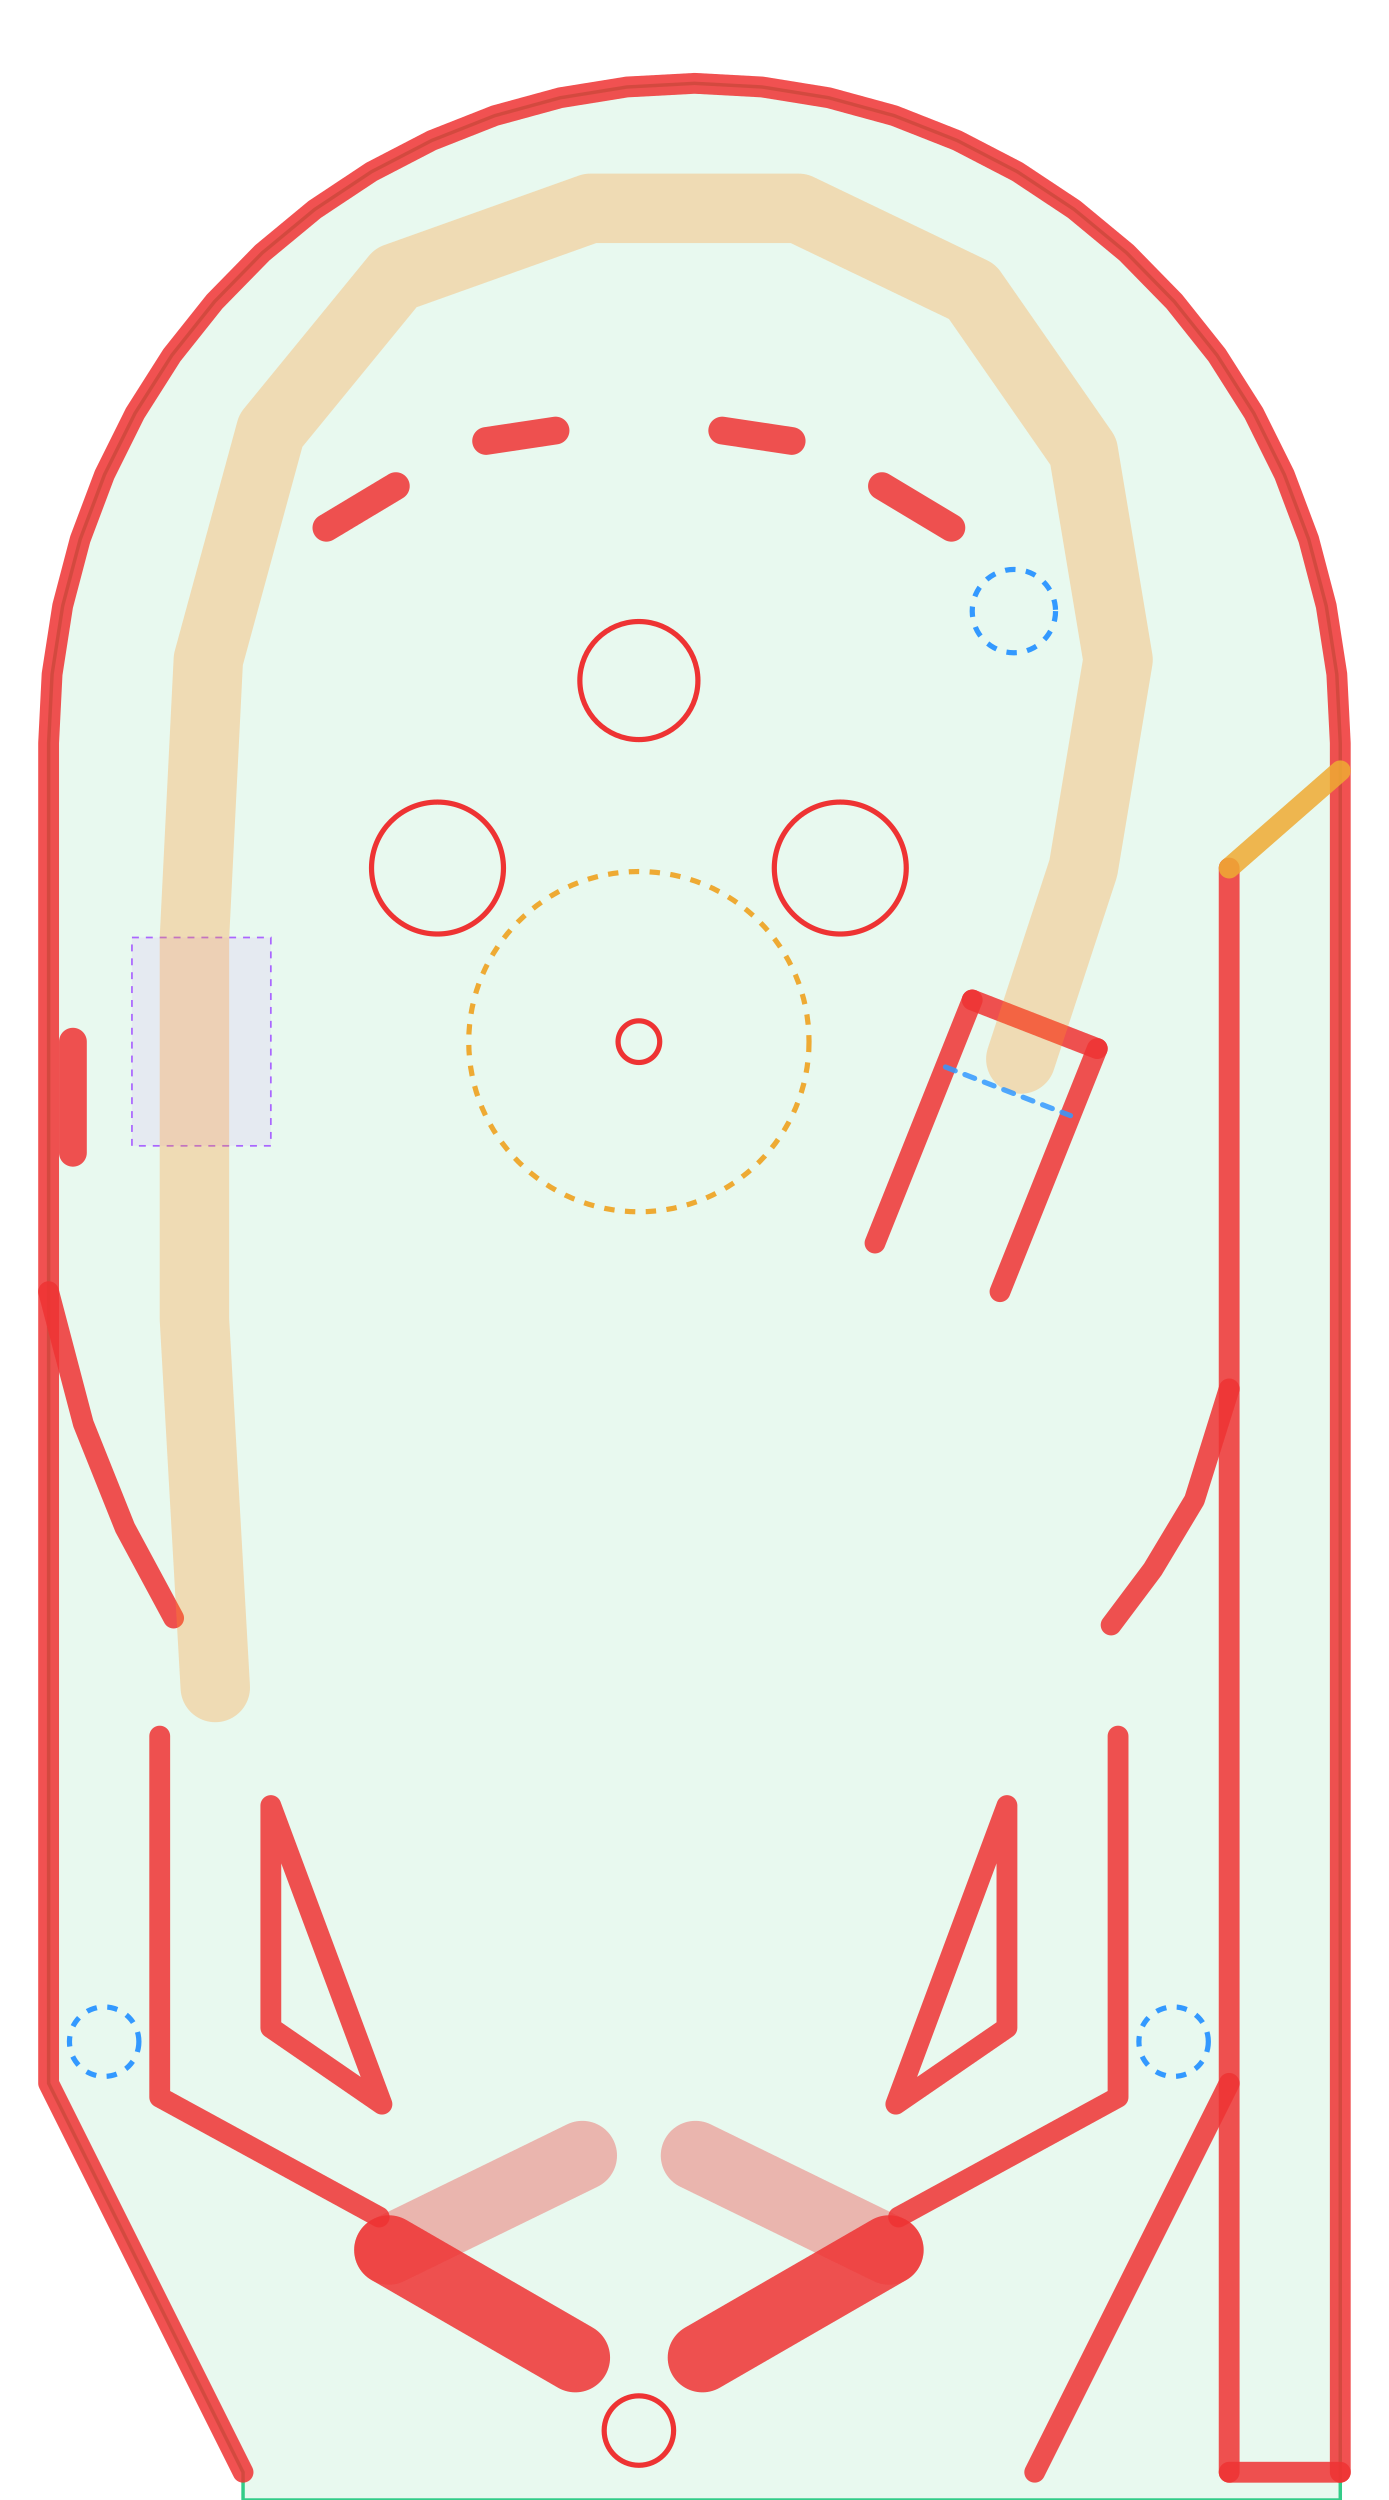
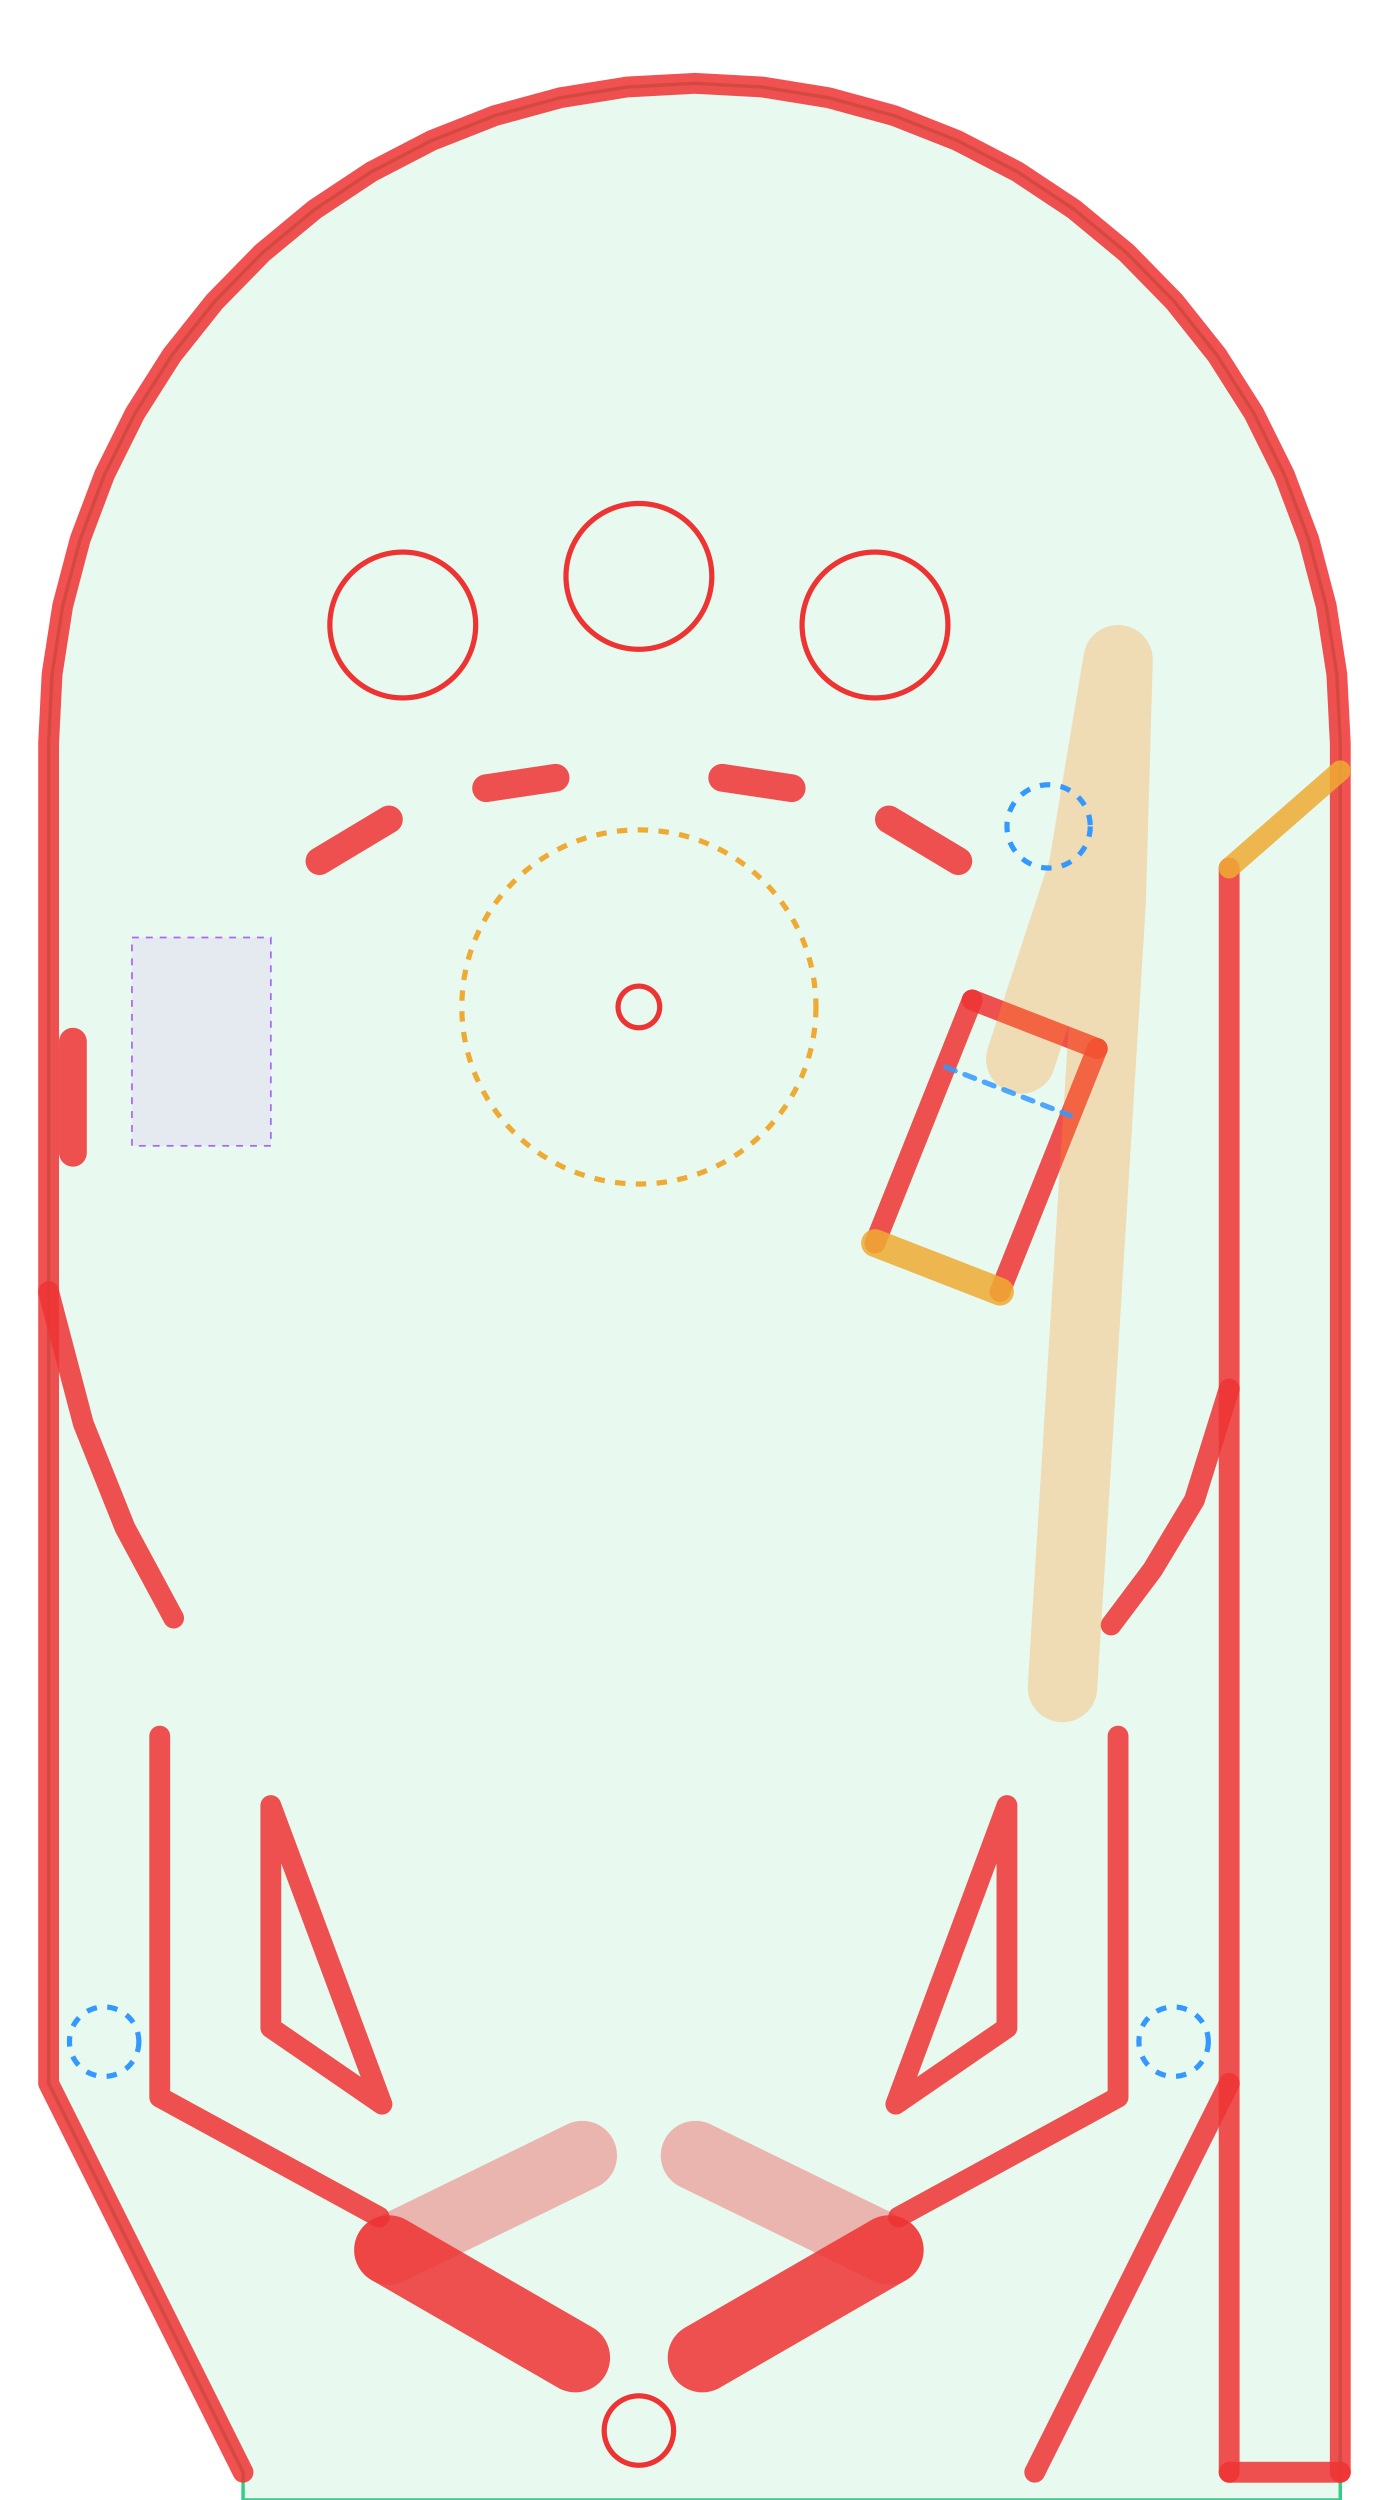
<svg xmlns="http://www.w3.org/2000/svg" width="800" height="1440" viewBox="0 0 800 1440">
  <polygon points="140.0,1440.0 140.0,1424.0 28.0,1200.0 28.0,428.0 30.0,388.3 36.1,349.0 46.2,310.6 60.2,273.4 77.8,238.0 99.0,204.6 123.6,173.7 151.1,145.6 181.3,120.6 214.0,98.9 248.7,80.9 285.0,66.6 322.7,56.3 361.1,50.1 400.0,48.0 438.9,50.1 477.3,56.3 515.0,66.6 551.3,80.9 586.0,98.9 618.7,120.6 648.9,145.6 676.4,173.7 701.0,204.6 722.2,238.0 739.8,273.4 753.8,310.6 763.9,349.0 770.0,388.3 772.0,428.0 772.0,1424.0 772.0,1440.0" fill="rgba(60,200,120,0.12)" stroke="#3c8" stroke-width="2" />
  <polyline points="140.0,1424.0 28.0,1200.0 28.0,428.0 30.0,388.3 36.1,349.0 46.2,310.6 60.2,273.4 77.8,238.0 99.0,204.6 123.6,173.7 151.1,145.6 181.3,120.6 214.0,98.9 248.7,80.9 285.0,66.6 322.7,56.3 361.1,50.1 400.0,48.0 438.9,50.1 477.3,56.3 515.0,66.6 551.3,80.9 586.0,98.9 618.7,120.6 648.9,145.6 676.4,173.7 701.0,204.6 722.2,238.0 739.8,273.4 753.8,310.6 763.9,349.0 770.0,388.3 772.0,428.0 772.0,1424.0" fill="none" stroke="#e33" stroke-width="12" stroke-linecap="round" stroke-linejoin="round" opacity="0.85" />
  <polyline points="708.0,1424.0 772.0,1424.0" fill="none" stroke="#e33" stroke-width="12" stroke-linecap="round" stroke-linejoin="round" opacity="0.85" />
  <polyline points="708.0,500.0 708.0,1424.0" fill="none" stroke="#e33" stroke-width="12" stroke-linecap="round" stroke-linejoin="round" opacity="0.85" />
  <polyline points="708.0,1200.0 596.0,1424.0" fill="none" stroke="#e33" stroke-width="12" stroke-linecap="round" stroke-linejoin="round" opacity="0.85" />
  <polyline points="772.0,444.0 708.0,500.0" fill="none" stroke="#ea3" stroke-width="12" stroke-linecap="round" stroke-linejoin="round" opacity="0.85" />
  <polyline points="28.0,744.0 48.0,820.0 72.0,880.0 100.0,932.0" fill="none" stroke="#e33" stroke-width="12" stroke-linecap="round" stroke-linejoin="round" opacity="0.85" />
  <polyline points="708.0,800.0 688.0,864.0 664.0,904.0 640.0,936.0" fill="none" stroke="#e33" stroke-width="12" stroke-linecap="round" stroke-linejoin="round" opacity="0.85" />
  <polyline points="92.0,1000.0 92.0,1208.0 218.4,1277.0" fill="none" stroke="#e33" stroke-width="12" stroke-linecap="round" stroke-linejoin="round" opacity="0.85" />
  <polyline points="644.0,1000.0 644.0,1208.0 517.6,1277.0" fill="none" stroke="#e33" stroke-width="12" stroke-linecap="round" stroke-linejoin="round" opacity="0.85" />
  <polyline points="156.0,1040.0 156.0,1168.0 220.0,1212.0 156.0,1040.0" fill="none" stroke="#e33" stroke-width="12" stroke-linecap="round" stroke-linejoin="round" opacity="0.85" />
  <polyline points="580.0,1040.0 580.0,1168.0 516.0,1212.0 580.0,1040.0" fill="none" stroke="#e33" stroke-width="12" stroke-linecap="round" stroke-linejoin="round" opacity="0.85" />
  <circle cx="60" cy="1176" r="20" fill="none" stroke="#39f" stroke-width="3" stroke-dasharray="6 6" />
  <circle cx="676" cy="1176" r="20" fill="none" stroke="#39f" stroke-width="3" stroke-dasharray="6 6" />
  <circle cx="368" cy="1400" r="20" fill="none" stroke="#e33" stroke-width="3" />
-   <circle cx="252" cy="500" r="38" fill="none" stroke="#e33" stroke-width="3" />
-   <circle cx="484" cy="500" r="38" fill="none" stroke="#e33" stroke-width="3" />
-   <circle cx="368" cy="392" r="34" fill="none" stroke="#e33" stroke-width="3" />
-   <circle cx="368" cy="600" r="12" fill="none" stroke="#e33" stroke-width="3" />
-   <circle cx="368" cy="600" r="98" fill="none" stroke="#ea3" stroke-width="3" stroke-dasharray="6 6" />
-   <polyline points="188.0,304.0 228.0,280.0" fill="none" stroke="#e33" stroke-width="16" stroke-linecap="round" stroke-linejoin="round" opacity="0.85" />
-   <polyline points="280.0,254.0 320.0,248.0" fill="none" stroke="#e33" stroke-width="16" stroke-linecap="round" stroke-linejoin="round" opacity="0.85" />
-   <polyline points="416.0,248.0 456.0,254.0" fill="none" stroke="#e33" stroke-width="16" stroke-linecap="round" stroke-linejoin="round" opacity="0.85" />
-   <polyline points="508.0,280.0 548.0,304.0" fill="none" stroke="#e33" stroke-width="16" stroke-linecap="round" stroke-linejoin="round" opacity="0.85" />
+   <circle cx="232" cy="360" r="42" fill="none" stroke="#e33" stroke-width="3" />
+   <circle cx="368" cy="332" r="42" fill="none" stroke="#e33" stroke-width="3" />
+   <circle cx="504" cy="360" r="42" fill="none" stroke="#e33" stroke-width="3" />
+   <circle cx="368" cy="580" r="12" fill="none" stroke="#e33" stroke-width="3" />
+   <circle cx="368" cy="580" r="102" fill="none" stroke="#ea3" stroke-width="3" stroke-dasharray="6 6" />
+   <polyline points="184.0,496.0 224.0,472.0" fill="none" stroke="#e33" stroke-width="16" stroke-linecap="round" stroke-linejoin="round" opacity="0.85" />
+   <polyline points="280.0,454.0 320.0,448.0" fill="none" stroke="#e33" stroke-width="16" stroke-linecap="round" stroke-linejoin="round" opacity="0.85" />
+   <polyline points="416.0,448.0 456.0,454.0" fill="none" stroke="#e33" stroke-width="16" stroke-linecap="round" stroke-linejoin="round" opacity="0.85" />
+   <polyline points="512.0,472.0 552.0,496.0" fill="none" stroke="#e33" stroke-width="16" stroke-linecap="round" stroke-linejoin="round" opacity="0.85" />
  <polyline points="42.0,600.0 42.0,664.0" fill="none" stroke="#e33" stroke-width="16" stroke-linecap="round" stroke-linejoin="round" opacity="0.85" />
  <rect x="76" y="540" width="80" height="120" fill="rgba(200,120,255,0.12)" stroke="#a6f" stroke-dasharray="4 4" />
  <polyline points="504.0,716.0 560.0,576.0" fill="none" stroke="#e33" stroke-width="12" stroke-linecap="round" stroke-linejoin="round" opacity="0.85" />
  <polyline points="576.0,744.0 632.0,604.0" fill="none" stroke="#e33" stroke-width="12" stroke-linecap="round" stroke-linejoin="round" opacity="0.85" />
  <polyline points="560.0,576.0 632.0,604.0" fill="none" stroke="#e33" stroke-width="12" stroke-linecap="round" stroke-linejoin="round" opacity="0.85" />
-   <polyline points="588.0,610.0 624.0,500.0 644.0,380.0 624.0,260.0 560.0,168.0 460.0,120.0 340.0,120.0 228.0,160.0 156.0,248.0 120.0,380.0 112.0,540.0 112.0,760.0 124.0,972.0" fill="none" stroke="rgba(255,150,40,0.35)" stroke-width="40" stroke-linecap="round" stroke-linejoin="round" opacity="0.85" />
+   <polyline points="588.0,610.0 624.0,500.0 644.0,380.0 640.0,520.0 612.0,972.0" fill="none" stroke="rgba(255,150,40,0.35)" stroke-width="40" stroke-linecap="round" stroke-linejoin="round" opacity="0.85" />
  <polyline points="544.6,614.6 616.6,642.6" fill="none" stroke="#39f" stroke-width="3" stroke-linecap="round" stroke-linejoin="round" stroke-dasharray="6 6" opacity="0.85" />
-   <circle cx="584" cy="352" r="24" fill="none" stroke="#39f" stroke-width="3" stroke-dasharray="6 6" />
+   <polyline points="504.0,716.0 576.0,744.0" fill="none" stroke="#ea3" stroke-width="16" stroke-linecap="round" stroke-linejoin="round" opacity="0.85" />
+   <circle cx="604" cy="476" r="24" fill="none" stroke="#39f" stroke-width="3" stroke-dasharray="6 6" />
  <polyline points="224.0,1296.0 331.4,1358.0" fill="none" stroke="#e33" stroke-width="40" stroke-linecap="round" stroke-linejoin="round" opacity="0.85" />
  <polyline points="224.0,1296.0 335.4,1241.6" fill="none" stroke="rgba(238,51,51,0.4)" stroke-width="40" stroke-linecap="round" stroke-linejoin="round" opacity="0.85" />
  <polyline points="512.0,1296.0 404.6,1358.0" fill="none" stroke="#e33" stroke-width="40" stroke-linecap="round" stroke-linejoin="round" opacity="0.85" />
  <polyline points="512.0,1296.0 400.6,1241.6" fill="none" stroke="rgba(238,51,51,0.4)" stroke-width="40" stroke-linecap="round" stroke-linejoin="round" opacity="0.85" />
</svg>
